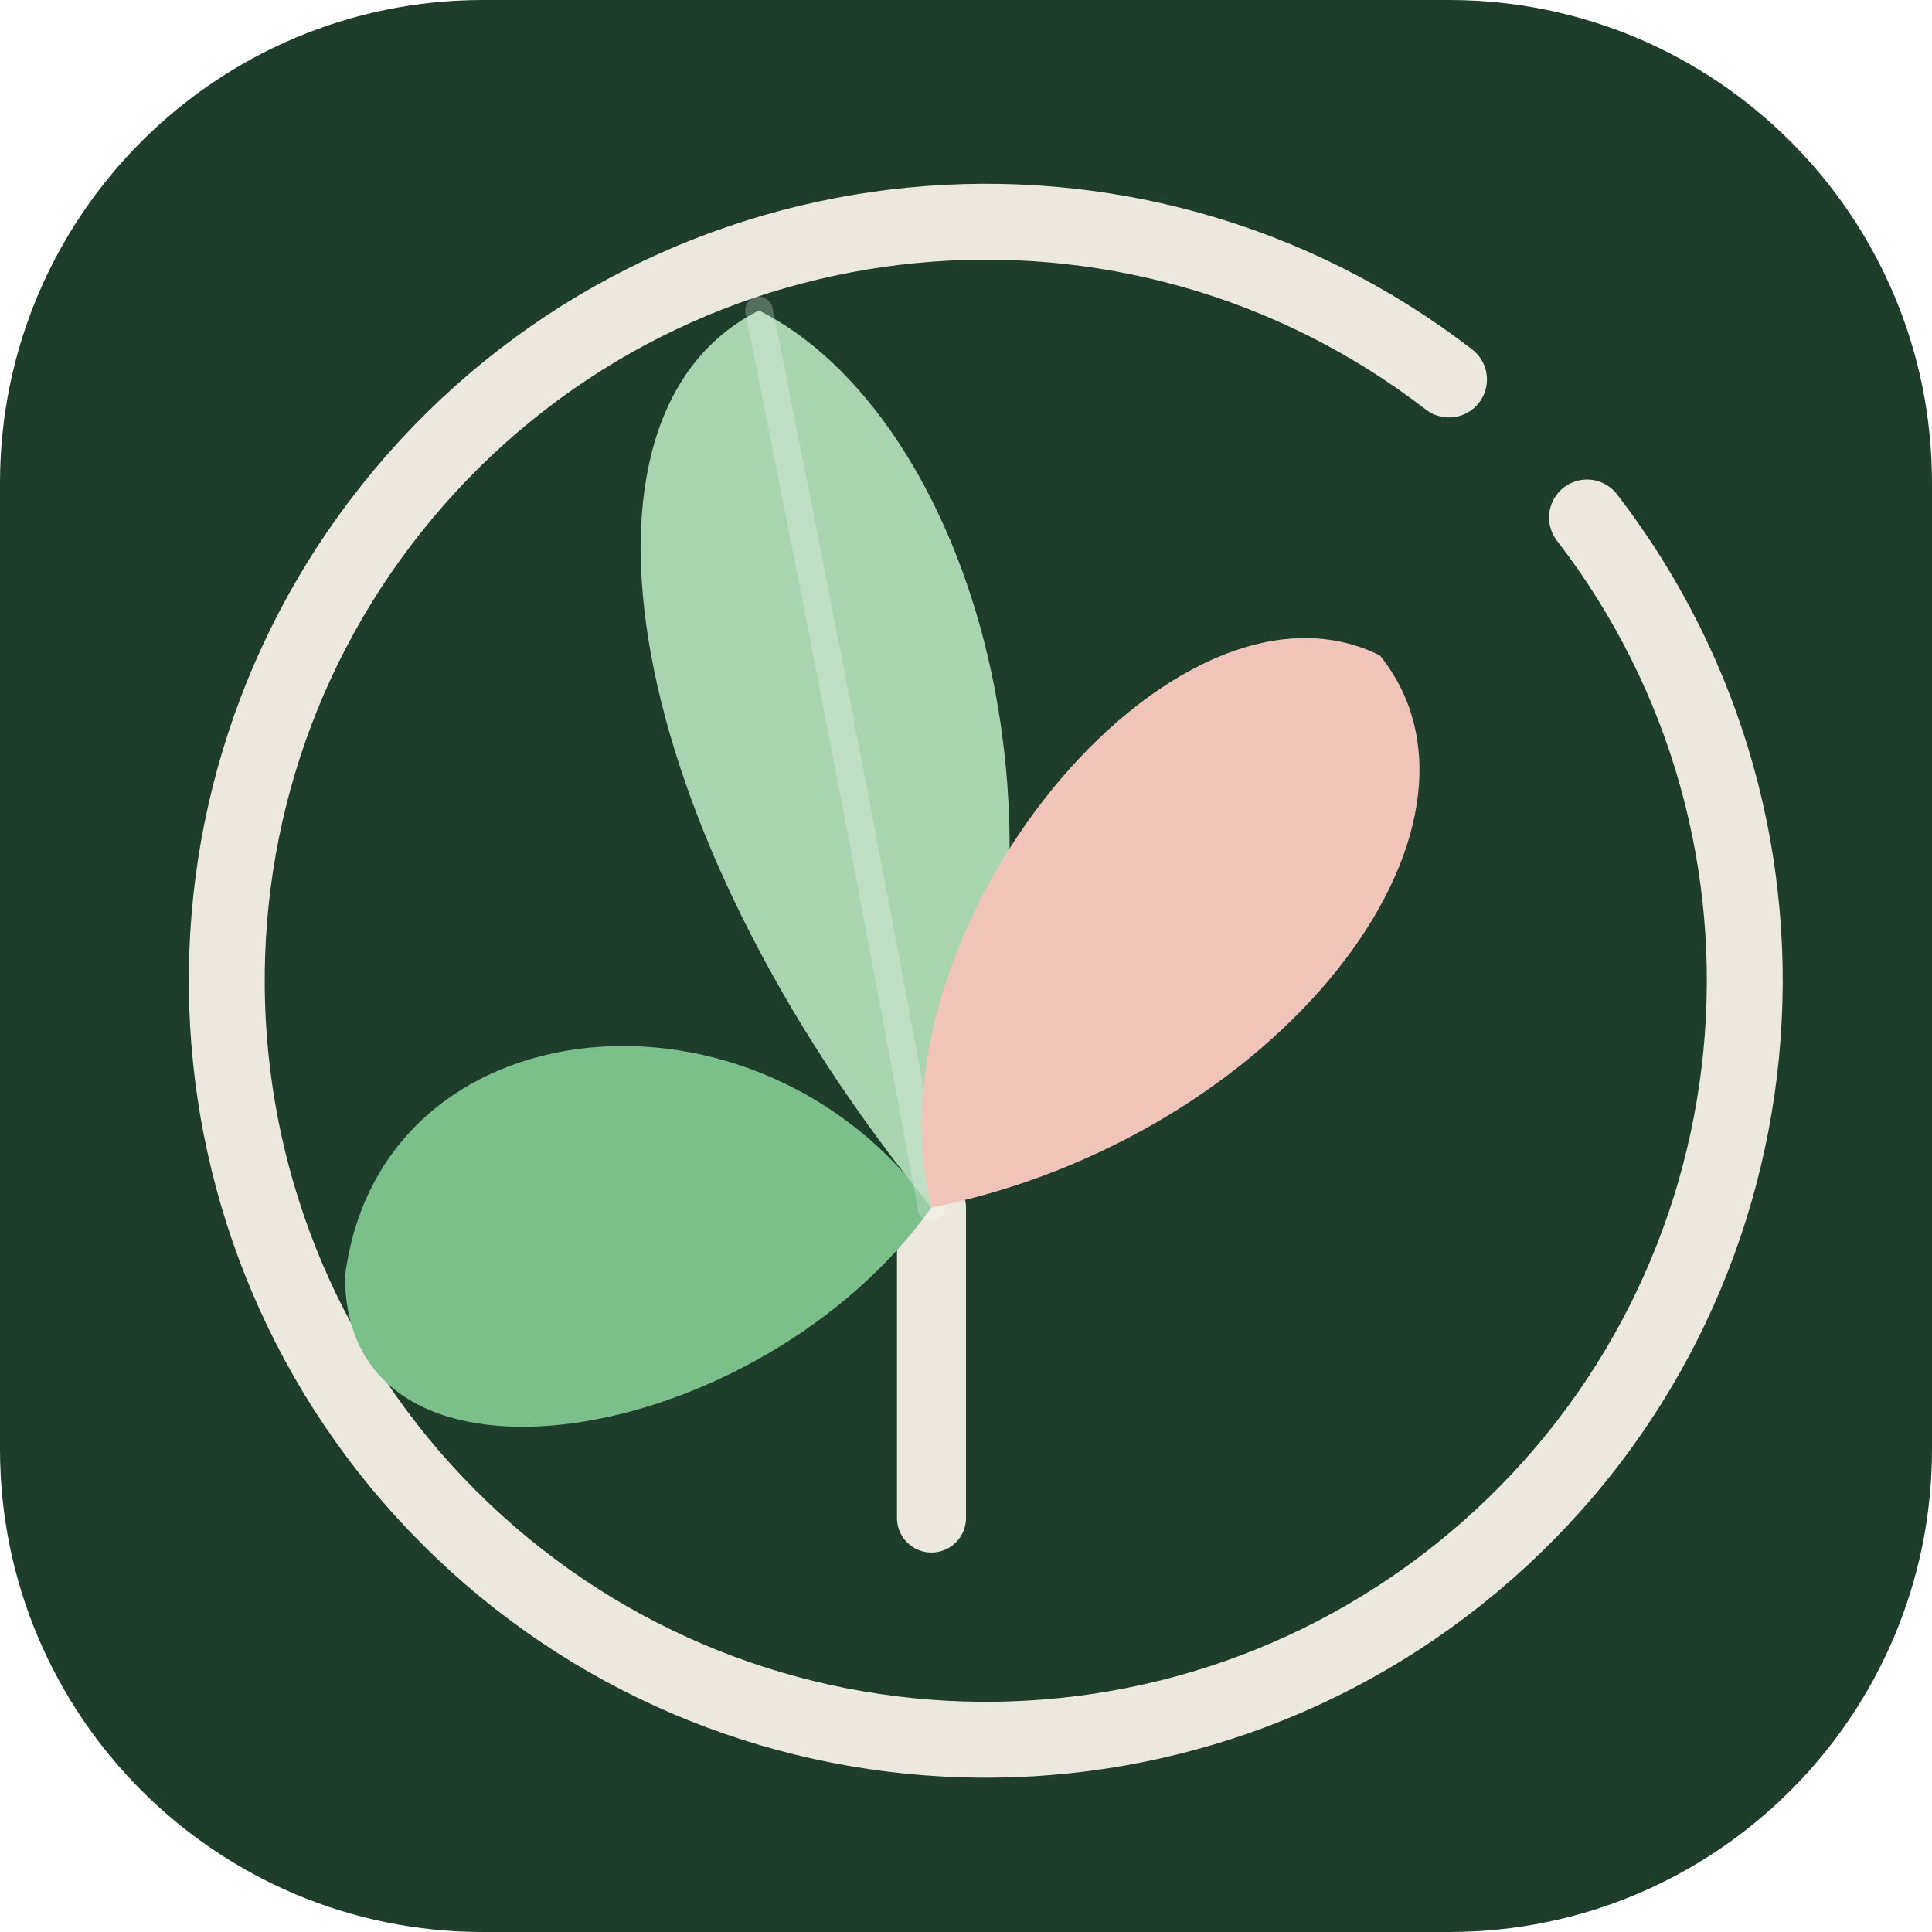
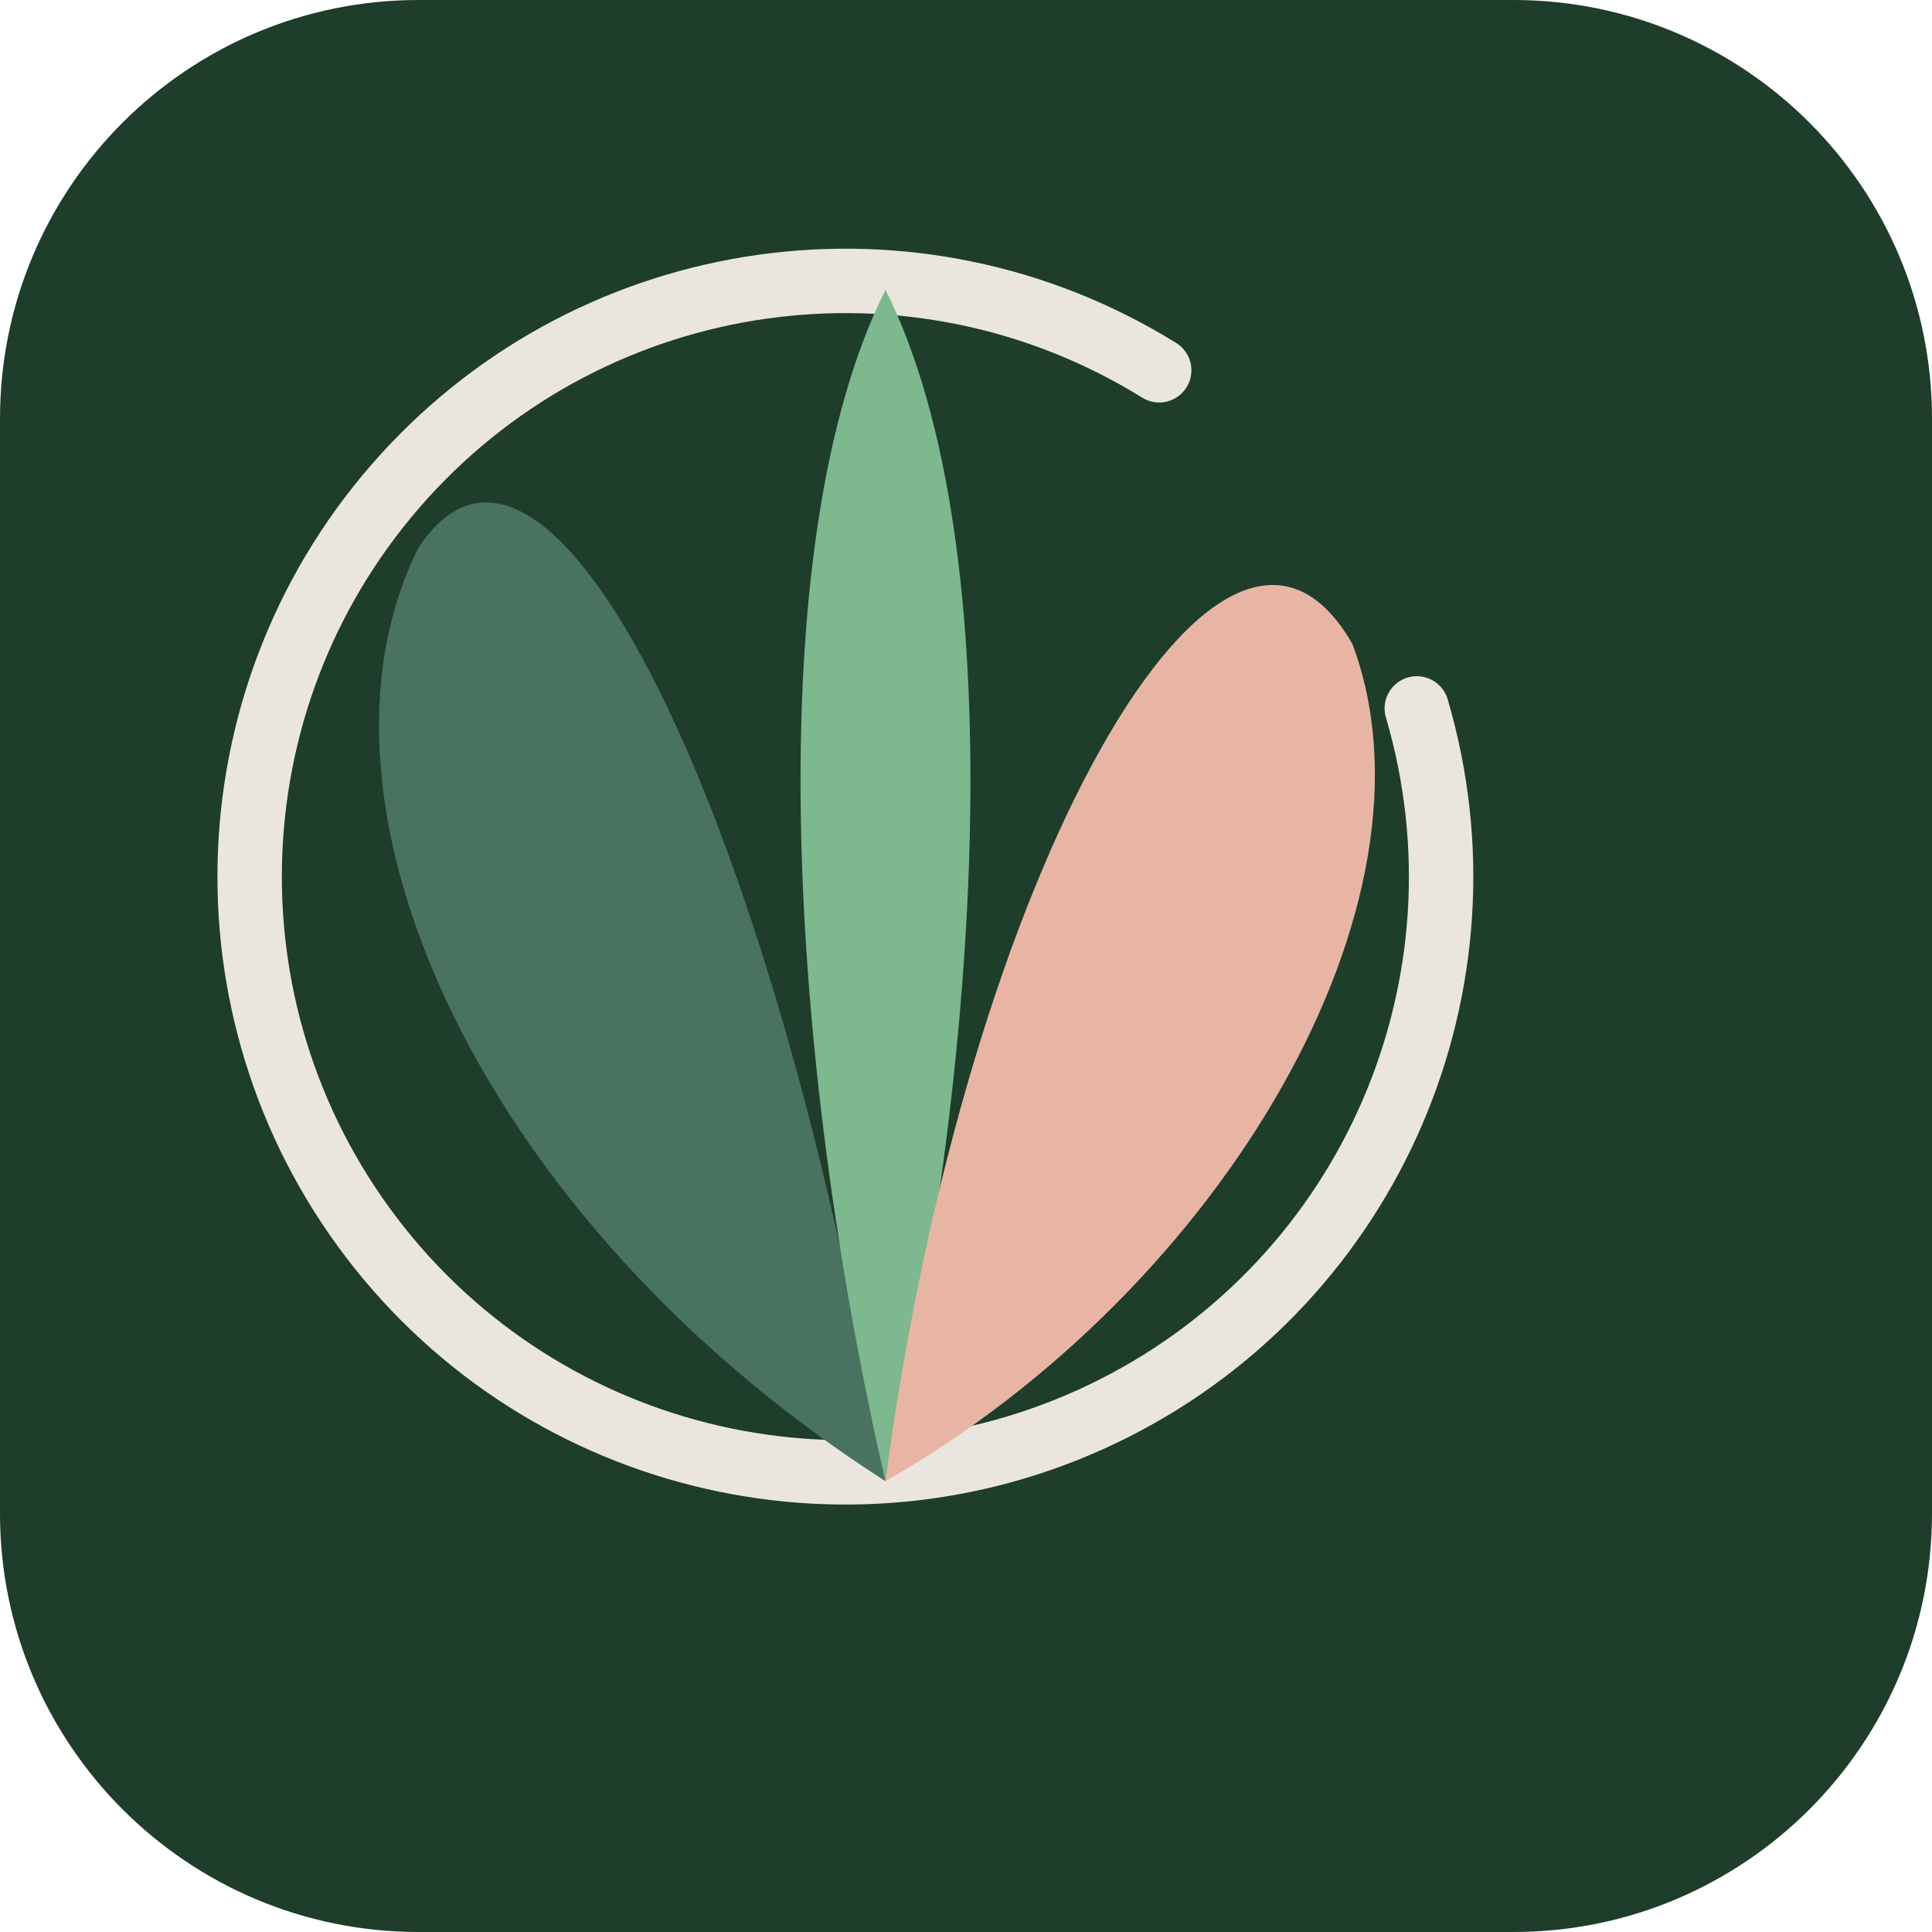
- <svg xmlns="http://www.w3.org/2000/svg" viewBox="0 0 56 56">
-   <rect width="56" height="56" rx="14" fill="#1E3D2B" />
-   <path d="M 46,15 A 22,22 0 1,1 42,11" stroke="#EDE8DE" stroke-width="2.2" stroke-linecap="round" fill="none" />
-   <line x1="27" y1="35" x2="27" y2="44" stroke="#EDE8DE" stroke-width="2" stroke-linecap="round" />
-   <path d="M 27,35 C 22,28 11,29 10,37 C 10,44 22,42 27,35 Z" fill="#7BBF8A" />
-   <path d="M 27,35 C 32,24 28,12 22,9 C 16,12 18,24 27,35 Z" fill="#A8D4B0" />
-   <path d="M 27,35 C 25,24 23,14 22,9" stroke="rgba(255,255,255,0.25)" stroke-width="0.8" stroke-linecap="round" fill="none" />
-   <path d="M 27,35 C 25,27 34,16 40,19 C 44,24 37,33 27,35 Z" fill="#F0C4B8" />
+ <svg xmlns="http://www.w3.org/2000/svg" viewBox="0 0 120 120">
+   <rect width="120" height="120" rx="26" fill="#1E3D2B" />
+   <path d="M 88,44 A 37,37 0 1,1 72,23" stroke="#EAE6DF" stroke-width="4" stroke-linecap="round" fill="none" />
+   <path d="M 55,92 C 30,76 18,50 26,34 C 34,22 48,50 55,92 Z" fill="#4A7260" />
+   <path d="M 55,92 C 49,66 47,34 55,18 C 63,34 61,66 55,92 Z" fill="#7DB88E" />
+   <path d="M 55,92 C 76,80 90,56 84,40 C 76,26 60,54 55,92 Z" fill="#E8B5A4" />
</svg>
